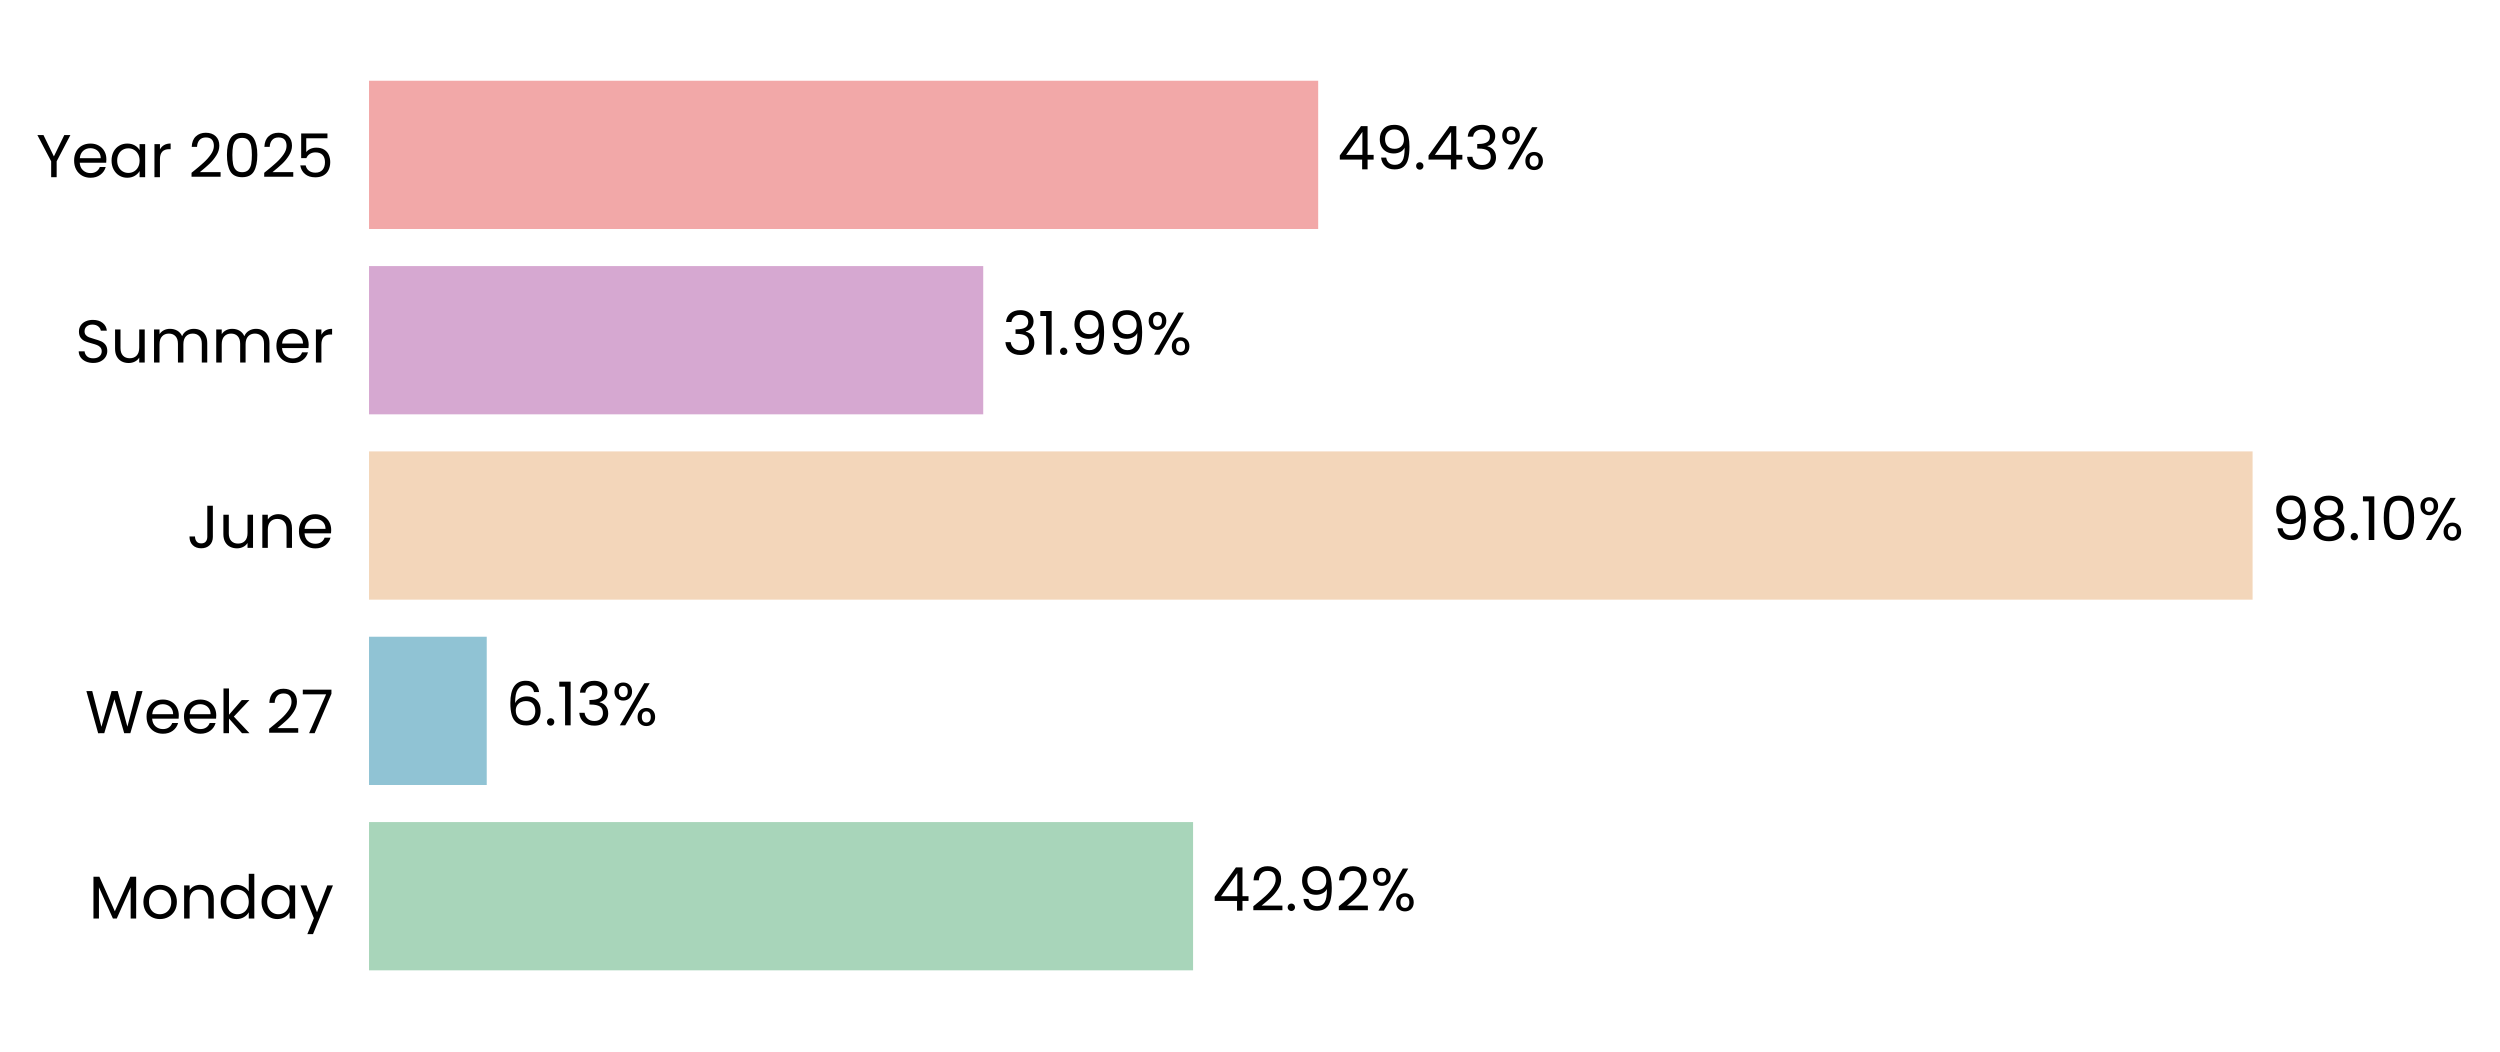
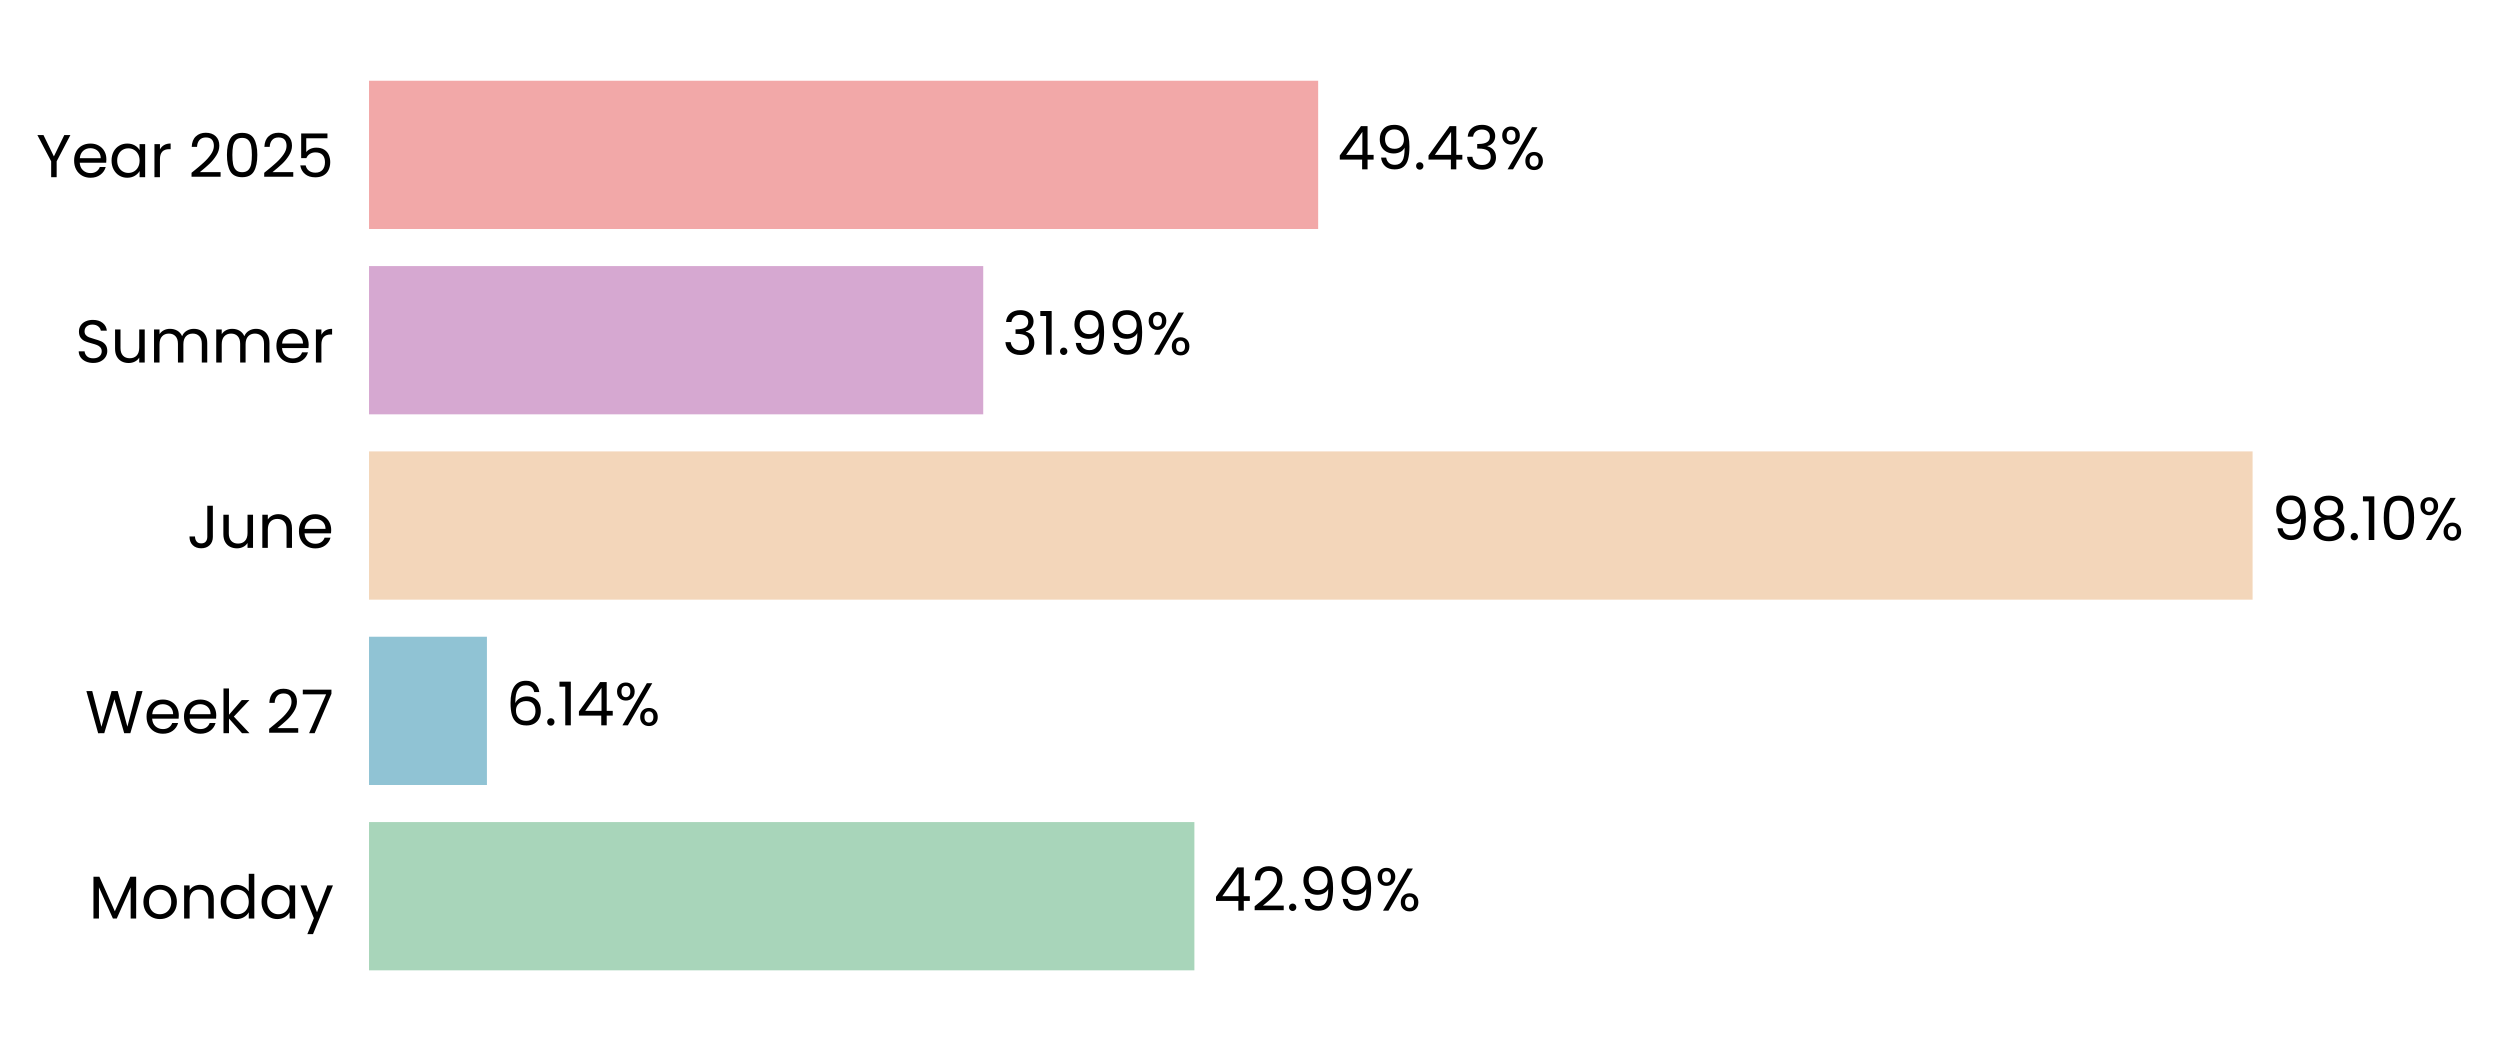
<svg xmlns="http://www.w3.org/2000/svg" xmlns:xlink="http://www.w3.org/1999/xlink" width="496.659pt" height="208.8pt" viewBox="0 0 496.659 208.8" version="1.1">
  <defs>
    <style type="text/css">*{stroke-linejoin: round; stroke-linecap: butt}</style>
  </defs>
  <g id="figure_1">
    <g id="patch_1">
      <path d="M 0 208.8  L 496.659 208.8  L 496.659 0  L 0 0  L 0 208.8  z " style="fill: none" />
    </g>
    <g id="axes_1">
      <g id="patch_2">
-         <path d="M 73.311 201.6  L 454.767 201.6  L 454.767 7.2  L 73.311 7.2  L 73.311 201.6  z " style="fill: none" />
+         <path d="M 73.311 201.6  L 454.758 201.6  L 454.758 7.2  L 73.311 7.2  L 73.311 201.6  z " style="fill: none" />
      </g>
      <g id="patch_3">
-         <path d="M 73.311 192.764  L 237.02 192.764  L 237.02 163.309  L 73.311 163.309  z " clip-path="url(#pe624bc0752)" style="fill: #a8d5ba" />
+         <path d="M 73.311 192.764  L 237.281 192.764  L 237.281 163.309  L 73.311 163.309  z " clip-path="url(#p433682f529)" style="fill: #a8d5ba" />
      </g>
      <g id="patch_4">
-         <path d="M 73.311 155.945  L 96.698 155.945  L 96.698 126.491  L 73.311 126.491  z " clip-path="url(#pe624bc0752)" style="fill: #90c3d4" />
+         <path d="M 73.311 155.945  L 96.735 155.945  L 96.735 126.491  L 73.311 126.491  z " clip-path="url(#p433682f529)" style="fill: #90c3d4" />
      </g>
      <g id="patch_5">
-         <path d="M 73.311 119.127  L 447.509 119.127  L 447.509 89.673  L 73.311 89.673  z " clip-path="url(#pe624bc0752)" style="fill: #f3d6ba" />
+         <path d="M 73.311 119.127  L 447.509 119.127  L 447.509 89.673  L 73.311 89.673  z " clip-path="url(#p433682f529)" style="fill: #f3d6ba" />
      </g>
      <g id="patch_6">
-         <path d="M 73.311 82.309  L 195.332 82.309  L 195.332 52.855  L 73.311 52.855  z " clip-path="url(#pe624bc0752)" style="fill: #d6a8d1" />
+         <path d="M 73.311 82.309  L 195.332 82.309  L 195.332 52.855  L 73.311 52.855  z " clip-path="url(#p433682f529)" style="fill: #d6a8d1" />
      </g>
      <g id="patch_7">
-         <path d="M 73.311 45.491  L 261.875 45.491  L 261.875 16.036  L 73.311 16.036  z " clip-path="url(#pe624bc0752)" style="fill: #f2a8a8" />
+         <path d="M 73.311 45.491  L 261.871 45.491  L 261.871 16.036  L 73.311 16.036  z " clip-path="url(#p433682f529)" style="fill: #f2a8a8" />
      </g>
      <g id="matplotlib.axis_1">
        <g id="ytick_1">
          <g id="text_1">
            <g transform="translate(17.64187 182.4764) scale(0.12 -0.12)">
              <defs>
                <path id="Poppins-Regular-4d" d="M 5018 4429  L 5018 0  L 4435 0  L 4435 3302  L 2963 0  L 2554 0  L 1075 3309  L 1075 0  L 493 0  L 493 4429  L 1120 4429  L 2758 768  L 4397 4429  L 5018 4429  z " transform="scale(0.015625)" />
                <path id="Poppins-Regular-6f" d="M 2022 -58  Q 1530 -58 1130 166  Q 730 390 502 803  Q 275 1216 275 1760  Q 275 2298 508 2710  Q 742 3123 1145 3344  Q 1549 3565 2048 3565  Q 2547 3565 2950 3344  Q 3354 3123 3587 2713  Q 3821 2304 3821 1760  Q 3821 1216 3581 803  Q 3341 390 2931 166  Q 2522 -58 2022 -58  z M 2022 454  Q 2336 454 2611 601  Q 2886 749 3056 1043  Q 3226 1338 3226 1760  Q 3226 2182 3059 2476  Q 2893 2771 2624 2915  Q 2355 3059 2042 3059  Q 1722 3059 1456 2915  Q 1190 2771 1030 2476  Q 870 2182 870 1760  Q 870 1331 1027 1036  Q 1184 742 1446 598  Q 1709 454 2022 454  z " transform="scale(0.015625)" />
                <path id="Poppins-Regular-6e" d="M 2202 3571  Q 2842 3571 3238 3184  Q 3635 2797 3635 2067  L 3635 0  L 3059 0  L 3059 1984  Q 3059 2509 2796 2787  Q 2534 3066 2080 3066  Q 1619 3066 1347 2778  Q 1075 2490 1075 1939  L 1075 0  L 493 0  L 493 3507  L 1075 3507  L 1075 3008  Q 1248 3277 1545 3424  Q 1843 3571 2202 3571  z " transform="scale(0.015625)" />
                <path id="Poppins-Regular-64" d="M 275 1766  Q 275 2304 492 2710  Q 710 3117 1091 3341  Q 1472 3565 1946 3565  Q 2355 3565 2707 3376  Q 3059 3187 3245 2880  L 3245 4736  L 3834 4736  L 3834 0  L 3245 0  L 3245 659  Q 3072 346 2733 144  Q 2394 -58 1939 -58  Q 1472 -58 1091 172  Q 710 403 492 819  Q 275 1235 275 1766  z M 3245 1760  Q 3245 2157 3085 2451  Q 2925 2746 2653 2902  Q 2381 3059 2054 3059  Q 1728 3059 1459 2905  Q 1190 2752 1030 2457  Q 870 2163 870 1766  Q 870 1363 1030 1065  Q 1190 768 1459 611  Q 1728 454 2054 454  Q 2381 454 2653 611  Q 2925 768 3085 1065  Q 3245 1363 3245 1760  z " transform="scale(0.015625)" />
                <path id="Poppins-Regular-61" d="M 275 1766  Q 275 2304 492 2710  Q 710 3117 1091 3341  Q 1472 3565 1939 3565  Q 2400 3565 2739 3366  Q 3078 3168 3245 2867  L 3245 3507  L 3834 3507  L 3834 0  L 3245 0  L 3245 653  Q 3072 346 2729 144  Q 2387 -58 1933 -58  Q 1466 -58 1088 172  Q 710 403 492 819  Q 275 1235 275 1766  z M 3245 1760  Q 3245 2157 3085 2451  Q 2925 2746 2653 2902  Q 2381 3059 2054 3059  Q 1728 3059 1459 2905  Q 1190 2752 1030 2457  Q 870 2163 870 1766  Q 870 1363 1030 1065  Q 1190 768 1459 611  Q 1728 454 2054 454  Q 2381 454 2653 611  Q 2925 768 3085 1065  Q 3245 1363 3245 1760  z " transform="scale(0.015625)" />
                <path id="Poppins-Regular-79" d="M 3514 3507  L 1402 -1651  L 800 -1651  L 1491 38  L 77 3507  L 723 3507  L 1824 666  L 2912 3507  L 3514 3507  z " transform="scale(0.015625)" />
              </defs>
              <use xlink:href="#Poppins-Regular-4d" />
              <use xlink:href="#Poppins-Regular-6f" transform="translate(86.09999 0)" />
              <use xlink:href="#Poppins-Regular-6e" transform="translate(150.1 0)" />
              <use xlink:href="#Poppins-Regular-64" transform="translate(214.1 0)" />
              <use xlink:href="#Poppins-Regular-61" transform="translate(281.7 0)" />
              <use xlink:href="#Poppins-Regular-79" transform="translate(349.2999 0)" />
            </g>
          </g>
        </g>
        <g id="ytick_2">
          <g id="text_2">
            <g transform="translate(16.88437 145.6582) scale(0.12 -0.12)">
              <defs>
                <path id="Poppins-Regular-57" d="M 6099 4461  L 4806 0  L 4154 0  L 3117 3590  L 2042 0  L 1395 -6  L 147 4461  L 768 4461  L 1741 678  L 2816 4461  L 3469 4461  L 4493 691  L 5472 4461  L 6099 4461  z " transform="scale(0.015625)" />
                <path id="Poppins-Regular-65" d="M 3693 1888  Q 3693 1722 3674 1536  L 870 1536  Q 902 1018 1225 726  Q 1549 435 2010 435  Q 2387 435 2640 611  Q 2893 787 2995 1082  L 3622 1082  Q 3482 576 3059 259  Q 2637 -58 2010 -58  Q 1510 -58 1116 166  Q 723 390 499 803  Q 275 1216 275 1760  Q 275 2304 492 2713  Q 710 3123 1104 3344  Q 1498 3565 2010 3565  Q 2509 3565 2893 3347  Q 3277 3130 3485 2749  Q 3693 2368 3693 1888  z M 3091 2010  Q 3091 2342 2944 2582  Q 2797 2822 2544 2947  Q 2291 3072 1984 3072  Q 1542 3072 1232 2790  Q 922 2509 877 2010  L 3091 2010  z " transform="scale(0.015625)" />
                <path id="Poppins-Regular-6b" d="M 2451 0  L 1075 1549  L 1075 0  L 493 0  L 493 4736  L 1075 4736  L 1075 1952  L 2426 3507  L 3238 3507  L 1587 1760  L 3245 0  L 2451 0  z " transform="scale(0.015625)" />
                <path id="Poppins-Regular-20" transform="scale(0.015625)" />
                <path id="Poppins-Regular-32" d="M 326 467  Q 1139 1120 1600 1539  Q 2061 1958 2377 2416  Q 2694 2874 2694 3315  Q 2694 3731 2492 3971  Q 2291 4211 1843 4211  Q 1408 4211 1168 3939  Q 928 3667 909 3213  L 346 3213  Q 371 3930 780 4320  Q 1190 4710 1837 4710  Q 2496 4710 2883 4345  Q 3270 3981 3270 3341  Q 3270 2810 2953 2307  Q 2637 1805 2233 1424  Q 1830 1043 1203 538  L 3405 538  L 3405 51  L 326 51  L 326 467  z " transform="scale(0.015625)" />
                <path id="Poppins-Regular-37" d="M 3245 4173  L 1466 0  L 877 0  L 2682 4115  L 211 4115  L 211 4614  L 3245 4614  L 3245 4173  z " transform="scale(0.015625)" />
              </defs>
              <use xlink:href="#Poppins-Regular-57" />
              <use xlink:href="#Poppins-Regular-65" transform="translate(97.59999 0)" />
              <use xlink:href="#Poppins-Regular-65" transform="translate(159.6 0)" />
              <use xlink:href="#Poppins-Regular-6b" transform="translate(221.6 0)" />
              <use xlink:href="#Poppins-Regular-20" transform="translate(273.0999 0)" />
              <use xlink:href="#Poppins-Regular-32" transform="translate(299.7999 0)" />
              <use xlink:href="#Poppins-Regular-37" transform="translate(357.2999 0)" />
            </g>
          </g>
        </g>
        <g id="ytick_3">
          <g id="text_3">
            <g transform="translate(37.15125 108.84) scale(0.12 -0.12)">
              <defs>
                <path id="Poppins-Regular-4a" d="M 2739 4461  L 2739 1165  Q 2739 614 2400 284  Q 2061 -45 1504 -45  Q 941 -45 601 291  Q 262 627 262 1210  L 845 1210  Q 851 883 1014 678  Q 1178 474 1504 474  Q 1830 474 1990 669  Q 2150 864 2150 1165  L 2150 4461  L 2739 4461  z " transform="scale(0.015625)" />
                <path id="Poppins-Regular-75" d="M 3603 3507  L 3603 0  L 3021 0  L 3021 518  Q 2854 250 2556 99  Q 2259 -51 1901 -51  Q 1491 -51 1164 118  Q 838 288 649 627  Q 461 966 461 1453  L 461 3507  L 1037 3507  L 1037 1530  Q 1037 1011 1299 732  Q 1562 454 2016 454  Q 2483 454 2752 742  Q 3021 1030 3021 1581  L 3021 3507  L 3603 3507  z " transform="scale(0.015625)" />
              </defs>
              <use xlink:href="#Poppins-Regular-4a" />
              <use xlink:href="#Poppins-Regular-75" transform="translate(52.99999 0)" />
              <use xlink:href="#Poppins-Regular-6e" transform="translate(117 0)" />
              <use xlink:href="#Poppins-Regular-65" transform="translate(181 0)" />
            </g>
          </g>
        </g>
        <g id="ytick_4">
          <g id="text_4">
            <g transform="translate(14.95125 72.02182) scale(0.12 -0.12)">
              <defs>
                <path id="Poppins-Regular-53" d="M 1907 -45  Q 1466 -45 1117 112  Q 768 269 569 547  Q 371 826 365 1190  L 986 1190  Q 1018 877 1245 662  Q 1472 448 1907 448  Q 2323 448 2563 656  Q 2803 864 2803 1190  Q 2803 1446 2662 1606  Q 2522 1766 2310 1849  Q 2099 1933 1741 2029  Q 1299 2144 1033 2259  Q 768 2374 579 2620  Q 390 2867 390 3283  Q 390 3648 576 3929  Q 762 4211 1098 4364  Q 1434 4518 1869 4518  Q 2496 4518 2896 4204  Q 3296 3891 3347 3373  L 2707 3373  Q 2675 3629 2438 3824  Q 2202 4019 1811 4019  Q 1446 4019 1216 3830  Q 986 3642 986 3302  Q 986 3059 1123 2905  Q 1261 2752 1462 2672  Q 1664 2592 2029 2490  Q 2470 2368 2739 2249  Q 3008 2131 3200 1884  Q 3392 1638 3392 1216  Q 3392 890 3219 602  Q 3046 314 2707 134  Q 2368 -45 1907 -45  z " transform="scale(0.015625)" />
                <path id="Poppins-Regular-6d" d="M 4710 3571  Q 5120 3571 5440 3401  Q 5760 3232 5945 2893  Q 6131 2554 6131 2067  L 6131 0  L 5555 0  L 5555 1984  Q 5555 2509 5296 2787  Q 5037 3066 4595 3066  Q 4141 3066 3872 2774  Q 3603 2483 3603 1933  L 3603 0  L 3027 0  L 3027 1984  Q 3027 2509 2768 2787  Q 2509 3066 2067 3066  Q 1613 3066 1344 2774  Q 1075 2483 1075 1933  L 1075 0  L 493 0  L 493 3507  L 1075 3507  L 1075 3002  Q 1248 3277 1539 3424  Q 1830 3571 2182 3571  Q 2624 3571 2963 3372  Q 3302 3174 3469 2790  Q 3616 3162 3955 3366  Q 4294 3571 4710 3571  z " transform="scale(0.015625)" />
                <path id="Poppins-Regular-72" d="M 1075 2938  Q 1229 3238 1513 3404  Q 1798 3571 2208 3571  L 2208 2970  L 2054 2970  Q 1075 2970 1075 1907  L 1075 0  L 493 0  L 493 3507  L 1075 3507  L 1075 2938  z " transform="scale(0.015625)" />
              </defs>
              <use xlink:href="#Poppins-Regular-53" />
              <use xlink:href="#Poppins-Regular-75" transform="translate(58.7 0)" />
              <use xlink:href="#Poppins-Regular-6d" transform="translate(122.7 0)" />
              <use xlink:href="#Poppins-Regular-6d" transform="translate(225.7 0)" />
              <use xlink:href="#Poppins-Regular-65" transform="translate(328.7 0)" />
              <use xlink:href="#Poppins-Regular-72" transform="translate(390.6999 0)" />
            </g>
          </g>
        </g>
        <g id="ytick_5">
          <g id="text_5">
            <g transform="translate(7.2 35.20364) scale(0.12 -0.12)">
              <defs>
                <path id="Poppins-Regular-59" d="M 3616 4461  L 2163 1683  L 2163 0  L 1581 0  L 1581 1683  L 122 4461  L 768 4461  L 1869 2202  L 2970 4461  L 3616 4461  z " transform="scale(0.015625)" />
                <path id="Poppins-Regular-30" d="M 397 2362  Q 397 3462 755 4080  Q 1114 4698 2010 4698  Q 2899 4698 3257 4080  Q 3616 3462 3616 2362  Q 3616 1242 3257 621  Q 2899 0 2010 0  Q 1114 0 755 621  Q 397 1242 397 2362  z M 3040 2362  Q 3040 2918 2966 3305  Q 2893 3693 2665 3929  Q 2438 4166 2010 4166  Q 1574 4166 1347 3929  Q 1120 3693 1046 3305  Q 973 2918 973 2362  Q 973 1786 1046 1395  Q 1120 1005 1347 768  Q 1574 531 2010 531  Q 2438 531 2665 768  Q 2893 1005 2966 1395  Q 3040 1786 3040 2362  z " transform="scale(0.015625)" />
                <path id="Poppins-Regular-35" d="M 3347 4122  L 1101 4122  L 1101 2662  Q 1248 2867 1536 2998  Q 1824 3130 2157 3130  Q 2688 3130 3021 2909  Q 3354 2688 3498 2339  Q 3642 1990 3642 1600  Q 3642 1139 3469 774  Q 3296 410 2941 198  Q 2586 -13 2061 -13  Q 1389 -13 973 332  Q 557 678 467 1254  L 1037 1254  Q 1120 890 1389 685  Q 1658 480 2067 480  Q 2573 480 2829 784  Q 3085 1088 3085 1587  Q 3085 2086 2829 2358  Q 2573 2630 2074 2630  Q 1734 2630 1481 2467  Q 1229 2304 1114 2022  L 563 2022  L 563 4634  L 3347 4634  L 3347 4122  z " transform="scale(0.015625)" />
              </defs>
              <use xlink:href="#Poppins-Regular-59" />
              <use xlink:href="#Poppins-Regular-65" transform="translate(58.39999 0)" />
              <use xlink:href="#Poppins-Regular-61" transform="translate(120.4 0)" />
              <use xlink:href="#Poppins-Regular-72" transform="translate(188 0)" />
              <use xlink:href="#Poppins-Regular-20" transform="translate(225.3 0)" />
              <use xlink:href="#Poppins-Regular-32" transform="translate(252 0)" />
              <use xlink:href="#Poppins-Regular-30" transform="translate(309.4999 0)" />
              <use xlink:href="#Poppins-Regular-32" transform="translate(372.2999 0)" />
              <use xlink:href="#Poppins-Regular-35" transform="translate(429.7999 0)" />
            </g>
          </g>
        </g>
      </g>
      <g id="text_6">
-         <g transform="translate(240.8341 180.9164) scale(0.12 -0.12)">
+         <g transform="translate(241.095 180.9164) scale(0.12 -0.12)">
          <defs>
            <path id="Poppins-Regular-34" d="M 256 1030  L 256 1472  L 2502 4582  L 3200 4582  L 3200 1536  L 3840 1536  L 3840 1030  L 3200 1030  L 3200 0  L 2624 0  L 2624 1030  L 256 1030  z M 2650 3974  L 928 1536  L 2650 1536  L 2650 3974  z " transform="scale(0.015625)" />
            <path id="Poppins-Regular-2e" d="M 678 -38  Q 512 -38 397 77  Q 282 192 282 358  Q 282 525 397 640  Q 512 755 678 755  Q 838 755 950 640  Q 1062 525 1062 358  Q 1062 192 950 77  Q 838 -38 678 -38  z " transform="scale(0.015625)" />
            <path id="Poppins-Regular-39" d="M 1146 1242  Q 1210 877 1443 678  Q 1677 480 2074 480  Q 2605 480 2857 896  Q 3110 1312 3098 2298  Q 2963 2010 2649 1846  Q 2336 1683 1952 1683  Q 1523 1683 1187 1859  Q 851 2035 659 2374  Q 467 2714 467 3194  Q 467 3878 864 4297  Q 1261 4717 1990 4717  Q 2886 4717 3248 4134  Q 3610 3552 3610 2400  Q 3610 1594 3466 1069  Q 3322 544 2979 269  Q 2637 -6 2042 -6  Q 1389 -6 1024 346  Q 659 698 608 1242  L 1146 1242  z M 2048 2176  Q 2477 2176 2752 2441  Q 3027 2707 3027 3162  Q 3027 3642 2758 3936  Q 2490 4230 2003 4230  Q 1555 4230 1289 3948  Q 1024 3667 1024 3206  Q 1024 2739 1286 2457  Q 1549 2176 2048 2176  z " transform="scale(0.015625)" />
            <path id="Poppins-Regular-25" d="M 269 3584  Q 269 4019 531 4278  Q 794 4538 1203 4538  Q 1613 4538 1875 4278  Q 2138 4019 2138 3584  Q 2138 3142 1875 2883  Q 1613 2624 1203 2624  Q 794 2624 531 2883  Q 269 3142 269 3584  z M 4006 4467  L 1414 0  L 838 0  L 3430 4467  L 4006 4467  z M 1203 4179  Q 986 4179 861 4028  Q 736 3878 736 3584  Q 736 3290 861 3136  Q 986 2982 1203 2982  Q 1421 2982 1549 3139  Q 1677 3296 1677 3584  Q 1677 3878 1549 4028  Q 1421 4179 1203 4179  z M 2720 883  Q 2720 1325 2982 1584  Q 3245 1843 3654 1843  Q 4064 1843 4323 1584  Q 4582 1325 4582 883  Q 4582 448 4323 185  Q 4064 -77 3654 -77  Q 3245 -77 2982 182  Q 2720 442 2720 883  z M 3648 1478  Q 3430 1478 3302 1328  Q 3174 1178 3174 883  Q 3174 595 3302 444  Q 3430 294 3648 294  Q 3866 294 3994 444  Q 4122 595 4122 883  Q 4122 1178 3994 1328  Q 3866 1478 3648 1478  z " transform="scale(0.015625)" />
          </defs>
          <use xlink:href="#Poppins-Regular-34" />
          <use xlink:href="#Poppins-Regular-32" transform="translate(62.89999 0)" />
          <use xlink:href="#Poppins-Regular-2e" transform="translate(120.4 0)" />
          <use xlink:href="#Poppins-Regular-39" transform="translate(141.4 0)" />
-           <use xlink:href="#Poppins-Regular-32" transform="translate(204.3999 0)" />
-           <use xlink:href="#Poppins-Regular-25" transform="translate(261.8999 0)" />
+           <use xlink:href="#Poppins-Regular-39" transform="translate(204.3999 0)" />
+           <use xlink:href="#Poppins-Regular-25" transform="translate(267.3999 0)" />
        </g>
      </g>
      <g id="text_7">
-         <g transform="translate(100.5127 144.0982) scale(0.12 -0.12)">
+         <g transform="translate(100.5499 144.0982) scale(0.12 -0.12)">
          <defs>
            <path id="Poppins-Regular-36" d="M 2976 3526  Q 2835 4237 2099 4237  Q 1530 4237 1248 3798  Q 966 3360 973 2355  Q 1120 2688 1462 2877  Q 1805 3066 2227 3066  Q 2886 3066 3280 2656  Q 3674 2246 3674 1523  Q 3674 1088 3504 742  Q 3334 397 2992 192  Q 2650 -13 2163 -13  Q 1504 -13 1133 281  Q 762 576 614 1094  Q 467 1613 467 2374  Q 467 4723 2106 4723  Q 2733 4723 3091 4384  Q 3450 4045 3514 3526  L 2976 3526  z M 2106 2573  Q 1830 2573 1587 2461  Q 1344 2349 1193 2121  Q 1043 1894 1043 1568  Q 1043 1082 1324 778  Q 1606 474 2131 474  Q 2579 474 2844 752  Q 3110 1030 3110 1504  Q 3110 2003 2854 2288  Q 2598 2573 2106 2573  z " transform="scale(0.015625)" />
            <path id="Poppins-Regular-31" d="M 243 4096  L 243 4627  L 1446 4627  L 1446 0  L 858 0  L 858 4096  L 243 4096  z " transform="scale(0.015625)" />
-             <path id="Poppins-Regular-33" d="M 384 3462  Q 429 4051 838 4384  Q 1248 4717 1901 4717  Q 2336 4717 2653 4560  Q 2970 4403 3133 4134  Q 3296 3866 3296 3526  Q 3296 3130 3069 2842  Q 2842 2554 2477 2470  L 2477 2438  Q 2893 2336 3136 2035  Q 3379 1734 3379 1248  Q 3379 883 3212 592  Q 3046 301 2713 134  Q 2381 -32 1914 -32  Q 1235 -32 800 323  Q 365 678 314 1331  L 877 1331  Q 922 947 1190 704  Q 1459 461 1907 461  Q 2355 461 2588 694  Q 2822 928 2822 1299  Q 2822 1779 2502 1990  Q 2182 2202 1536 2202  L 1389 2202  L 1389 2688  L 1542 2688  Q 2131 2694 2432 2883  Q 2733 3072 2733 3469  Q 2733 3808 2512 4013  Q 2291 4218 1882 4218  Q 1485 4218 1241 4013  Q 998 3808 954 3462  L 384 3462  z " transform="scale(0.015625)" />
          </defs>
          <use xlink:href="#Poppins-Regular-36" />
          <use xlink:href="#Poppins-Regular-2e" transform="translate(63.49999 0)" />
          <use xlink:href="#Poppins-Regular-31" transform="translate(84.49997 0)" />
-           <use xlink:href="#Poppins-Regular-33" transform="translate(116.5 0)" />
-           <use xlink:href="#Poppins-Regular-25" transform="translate(175.3999 0)" />
+           <use xlink:href="#Poppins-Regular-34" transform="translate(116.5 0)" />
+           <use xlink:href="#Poppins-Regular-25" transform="translate(179.3999 0)" />
        </g>
      </g>
      <g id="text_8">
-         <g transform="translate(451.3238 107.28) scale(0.12 -0.12)">
+         <g transform="translate(451.3237 107.28) scale(0.12 -0.12)">
          <defs>
            <path id="Poppins-Regular-38" d="M 1242 2406  Q 883 2547 691 2816  Q 499 3085 499 3469  Q 499 3814 672 4092  Q 845 4371 1187 4534  Q 1530 4698 2016 4698  Q 2502 4698 2844 4534  Q 3187 4371 3363 4092  Q 3539 3814 3539 3469  Q 3539 3098 3340 2819  Q 3142 2541 2797 2406  Q 3194 2285 3427 1981  Q 3661 1677 3661 1248  Q 3661 832 3456 521  Q 3251 211 2876 41  Q 2502 -128 2016 -128  Q 1530 -128 1162 41  Q 794 211 589 521  Q 384 832 384 1248  Q 384 1677 614 1984  Q 845 2291 1242 2406  z M 2976 3398  Q 2976 3789 2720 4000  Q 2464 4211 2016 4211  Q 1574 4211 1318 4000  Q 1062 3789 1062 3392  Q 1062 3034 1328 2816  Q 1594 2598 2016 2598  Q 2445 2598 2710 2819  Q 2976 3040 2976 3398  z M 2016 2150  Q 1542 2150 1241 1929  Q 941 1709 941 1267  Q 941 858 1232 608  Q 1523 358 2016 358  Q 2509 358 2797 608  Q 3085 858 3085 1267  Q 3085 1696 2790 1923  Q 2496 2150 2016 2150  z " transform="scale(0.015625)" />
          </defs>
          <use xlink:href="#Poppins-Regular-39" />
          <use xlink:href="#Poppins-Regular-38" transform="translate(62.99999 0)" />
          <use xlink:href="#Poppins-Regular-2e" transform="translate(126.1 0)" />
          <use xlink:href="#Poppins-Regular-31" transform="translate(147.1 0)" />
          <use xlink:href="#Poppins-Regular-30" transform="translate(179.0999 0)" />
          <use xlink:href="#Poppins-Regular-25" transform="translate(241.8999 0)" />
        </g>
      </g>
      <g id="text_9">
-         <g transform="translate(199.1469 70.46182) scale(0.12 -0.12)">
+         <g transform="translate(199.1468 70.46182) scale(0.12 -0.12)">
+           <defs>
+             <path id="Poppins-Regular-33" d="M 384 3462  Q 429 4051 838 4384  Q 1248 4717 1901 4717  Q 2336 4717 2653 4560  Q 2970 4403 3133 4134  Q 3296 3866 3296 3526  Q 3296 3130 3069 2842  Q 2842 2554 2477 2470  L 2477 2438  Q 2893 2336 3136 2035  Q 3379 1734 3379 1248  Q 3379 883 3212 592  Q 3046 301 2713 134  Q 2381 -32 1914 -32  Q 1235 -32 800 323  Q 365 678 314 1331  L 877 1331  Q 922 947 1190 704  Q 1459 461 1907 461  Q 2355 461 2588 694  Q 2822 928 2822 1299  Q 2822 1779 2502 1990  Q 2182 2202 1536 2202  L 1389 2202  L 1389 2688  L 1542 2688  Q 2131 2694 2432 2883  Q 2733 3072 2733 3469  Q 2733 3808 2512 4013  Q 2291 4218 1882 4218  Q 1485 4218 1241 4013  Q 998 3808 954 3462  L 384 3462  z " transform="scale(0.015625)" />
+           </defs>
          <use xlink:href="#Poppins-Regular-33" />
          <use xlink:href="#Poppins-Regular-31" transform="translate(58.89999 0)" />
          <use xlink:href="#Poppins-Regular-2e" transform="translate(90.89998 0)" />
          <use xlink:href="#Poppins-Regular-39" transform="translate(111.9 0)" />
          <use xlink:href="#Poppins-Regular-39" transform="translate(174.8999 0)" />
          <use xlink:href="#Poppins-Regular-25" transform="translate(237.8999 0)" />
        </g>
      </g>
      <g id="text_10">
-         <g transform="translate(265.6897 33.64364) scale(0.12 -0.12)">
+         <g transform="translate(265.6859 33.64364) scale(0.12 -0.12)">
          <use xlink:href="#Poppins-Regular-34" />
          <use xlink:href="#Poppins-Regular-39" transform="translate(62.89999 0)" />
          <use xlink:href="#Poppins-Regular-2e" transform="translate(125.9 0)" />
          <use xlink:href="#Poppins-Regular-34" transform="translate(146.9 0)" />
          <use xlink:href="#Poppins-Regular-33" transform="translate(209.8 0)" />
          <use xlink:href="#Poppins-Regular-25" transform="translate(268.7 0)" />
        </g>
      </g>
    </g>
  </g>
  <defs>
-     <clipPath id="pe624bc0752">
-       <rect x="73.311" y="7.2" width="381.456" height="194.4" />
+     <clipPath id="p433682f529">
+       <rect x="73.311" y="7.2" width="381.447" height="194.4" />
    </clipPath>
  </defs>
</svg>
